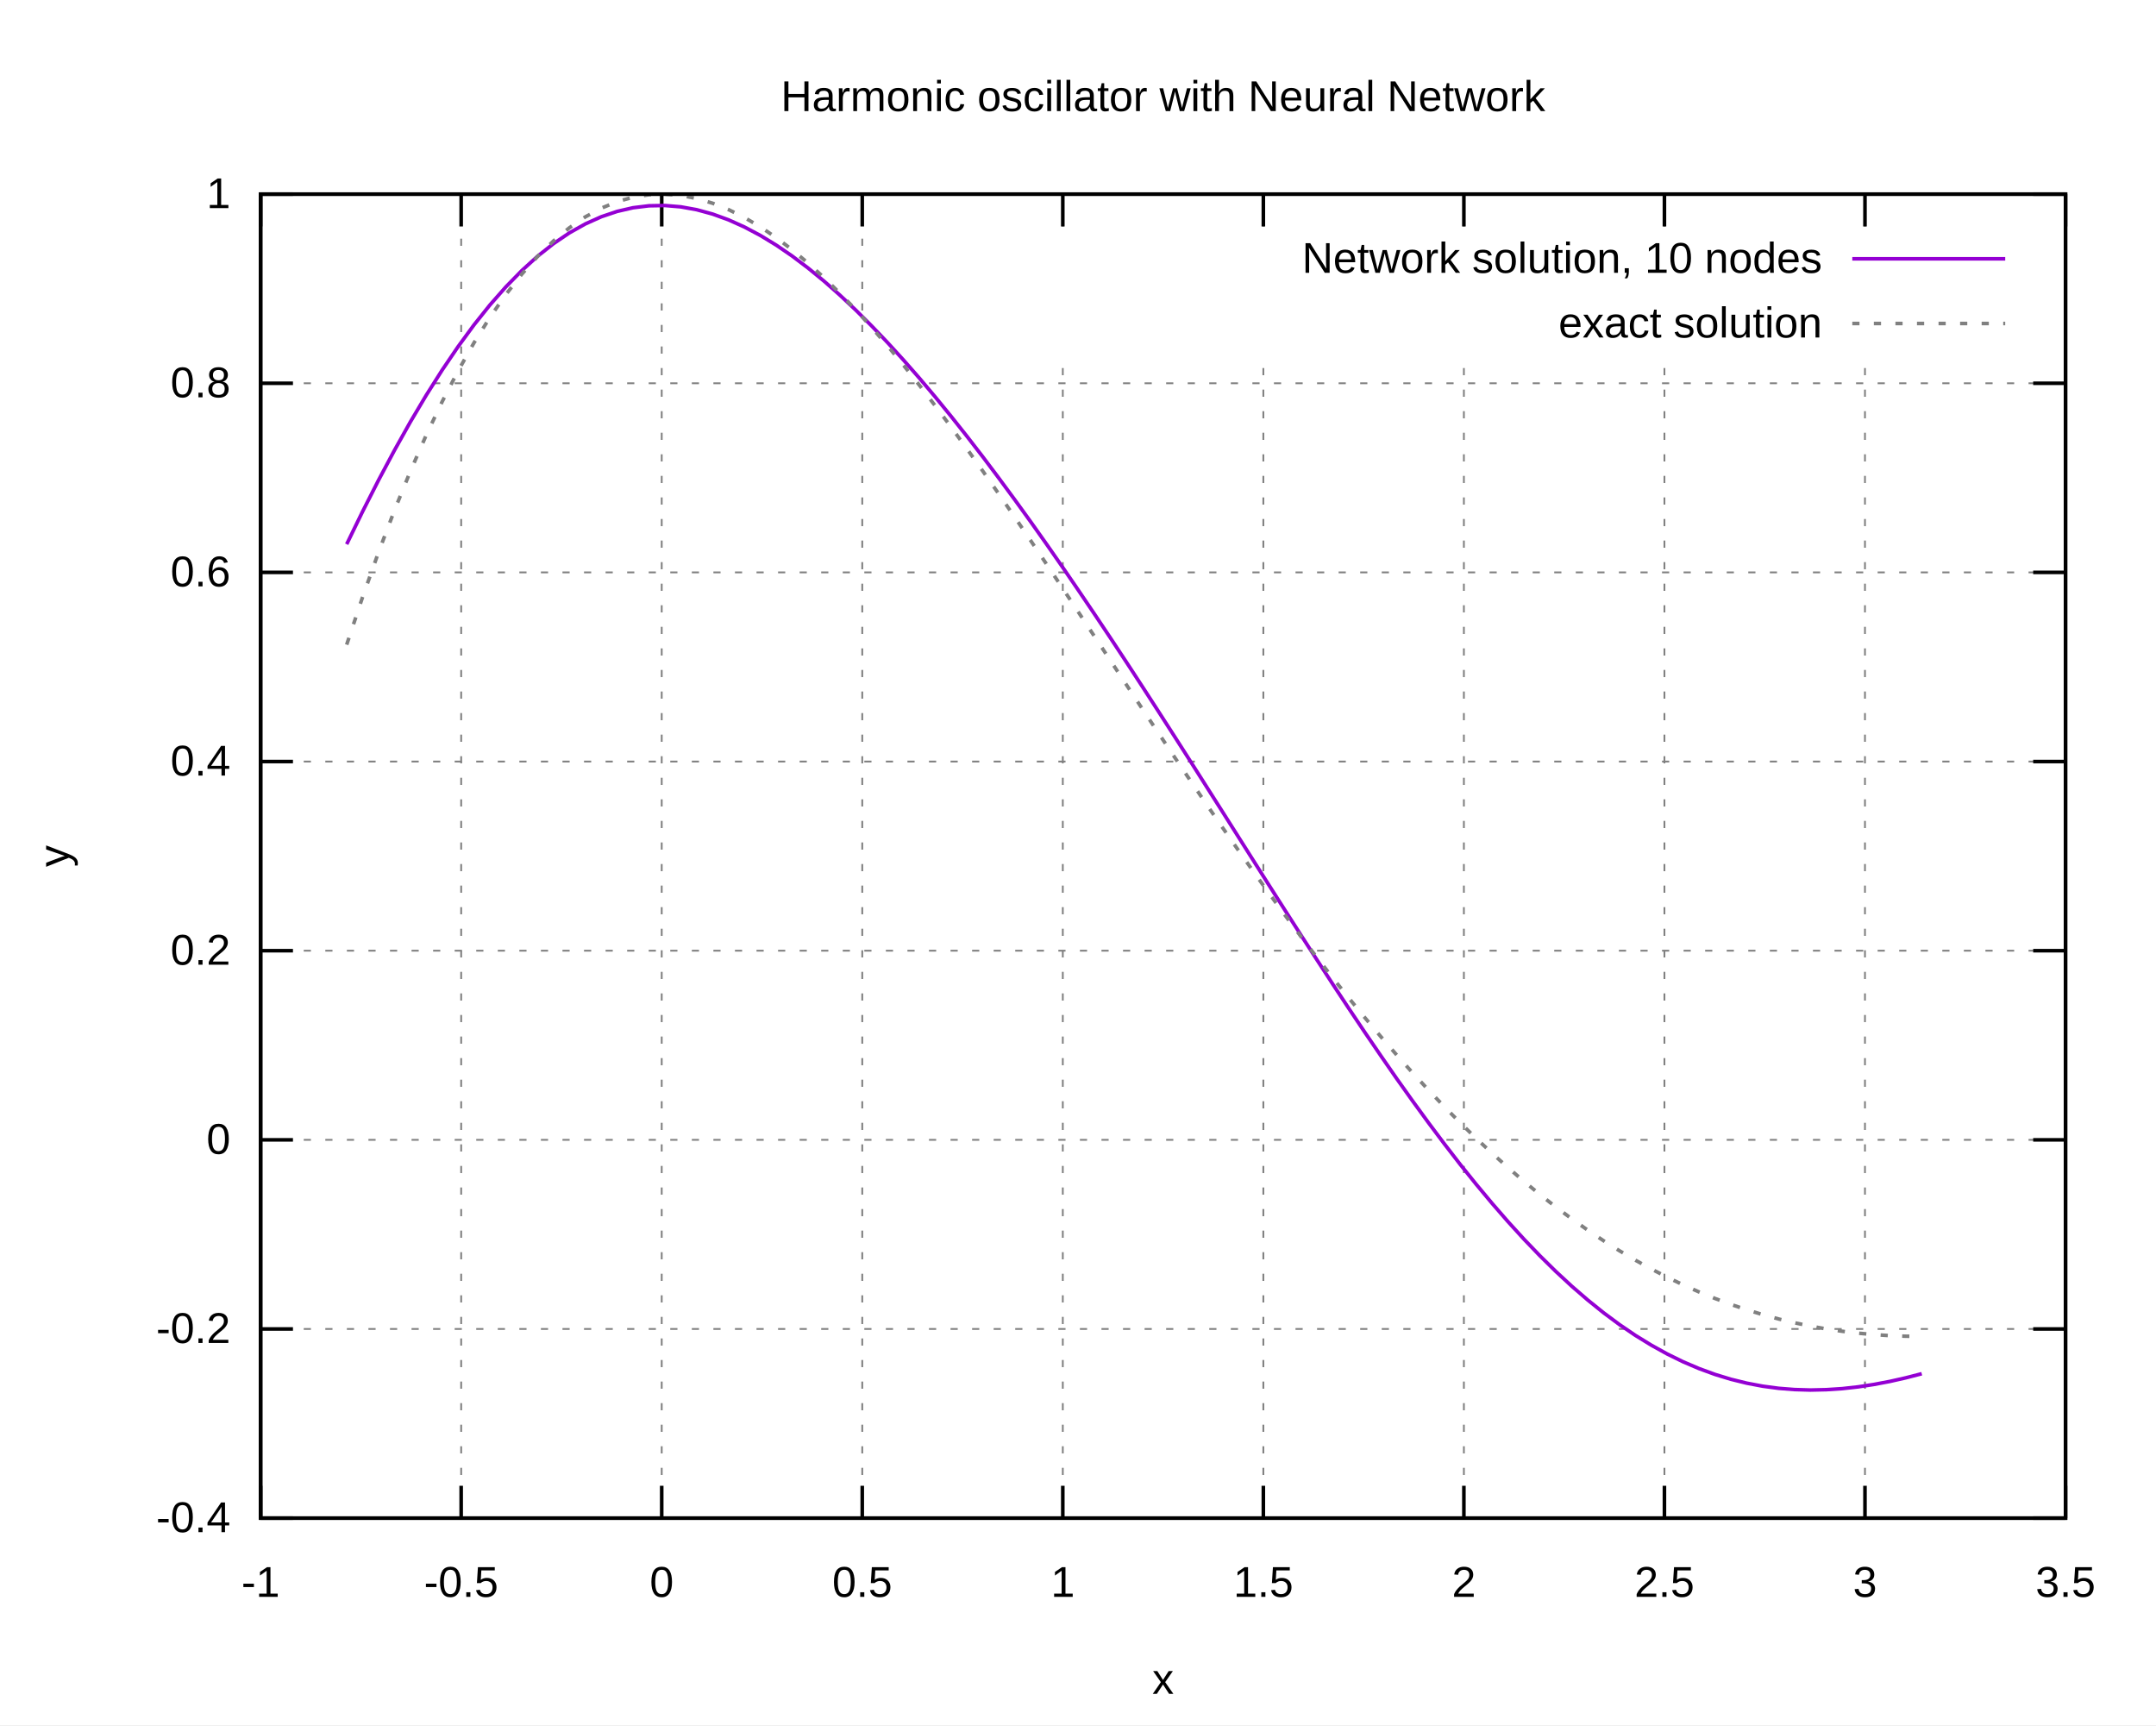
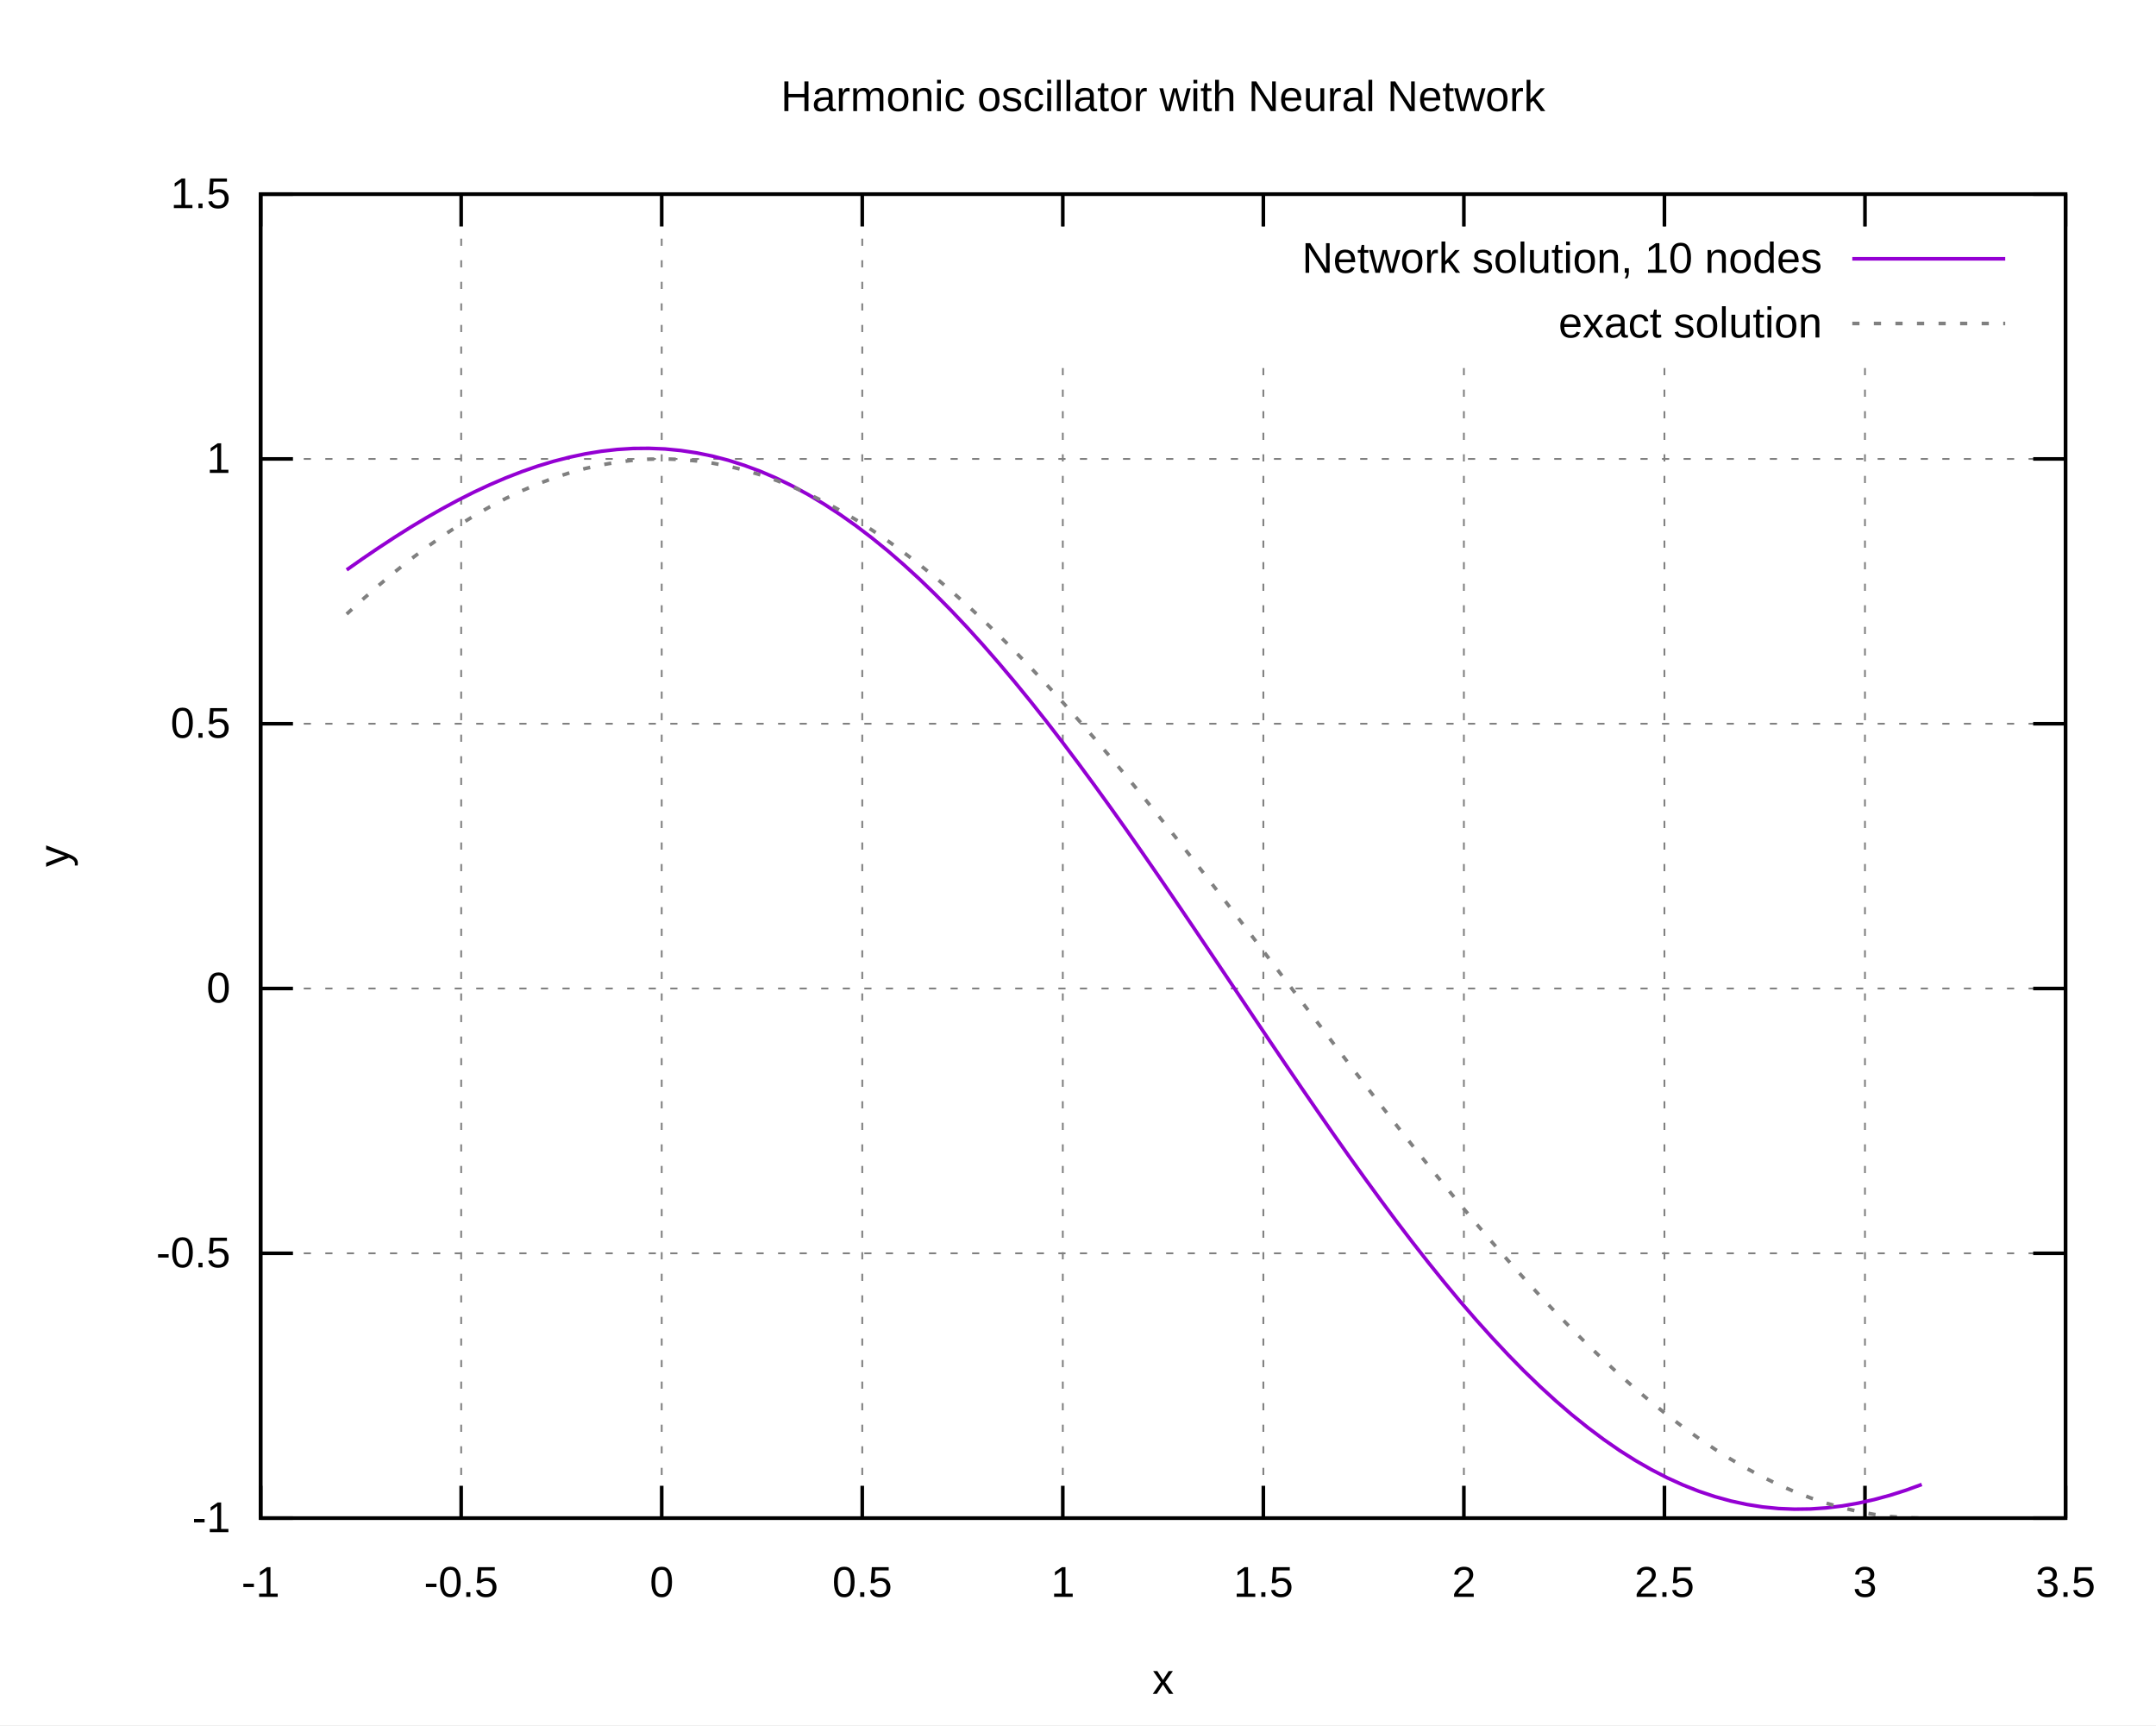
<svg xmlns="http://www.w3.org/2000/svg" xmlns:xlink="http://www.w3.org/1999/xlink" width="600" height="480" viewBox="0 0 600 480">
  <g id="gnuplot_canvas">
    <rect x="0" y="0" width="600" height="480" fill="#ffffff" />
    <defs>
      <circle id="gpDot" r="0.5" stroke-width="0.5" stroke="currentColor" />
      <path id="gpPt0" stroke-width="0.222" stroke="currentColor" d="M-1,0 h2 M0,-1 v2" />
      <path id="gpPt1" stroke-width="0.222" stroke="currentColor" d="M-1,-1 L1,1 M1,-1 L-1,1" />
      <path id="gpPt2" stroke-width="0.222" stroke="currentColor" d="M-1,0 L1,0 M0,-1 L0,1 M-1,-1 L1,1 M-1,1 L1,-1" />
      <rect id="gpPt3" stroke-width="0.222" stroke="currentColor" x="-1" y="-1" width="2" height="2" />
      <rect id="gpPt4" stroke-width="0.222" stroke="currentColor" fill="currentColor" x="-1" y="-1" width="2" height="2" />
      <circle id="gpPt5" stroke-width="0.222" stroke="currentColor" cx="0" cy="0" r="1" />
      <use xlink:href="#gpPt5" id="gpPt6" fill="currentColor" stroke="none" />
      <path id="gpPt7" stroke-width="0.222" stroke="currentColor" d="M0,-1.33 L-1.33,0.67 L1.33,0.67 z" />
      <use xlink:href="#gpPt7" id="gpPt8" fill="currentColor" stroke="none" />
      <use xlink:href="#gpPt7" id="gpPt9" stroke="currentColor" transform="rotate(180)" />
      <use xlink:href="#gpPt9" id="gpPt10" fill="currentColor" stroke="none" />
      <use xlink:href="#gpPt3" id="gpPt11" stroke="currentColor" transform="rotate(45)" />
      <use xlink:href="#gpPt11" id="gpPt12" fill="currentColor" stroke="none" />
      <path id="gpPt13" stroke-width="0.222" stroke="currentColor" d="M0,1.330 L1.265,0.411 L0.782,-1.067 L-0.782,-1.076 L-1.265,0.411 z" />
      <use xlink:href="#gpPt13" id="gpPt14" fill="currentColor" stroke="none" />
      <filter id="textbox" filterUnits="objectBoundingBox" x="0" y="0" height="1" width="1">
        <feFlood flood-color="#FFFFFF" flood-opacity="1" result="bgnd" />
        <feComposite in="SourceGraphic" in2="bgnd" operator="atop" />
      </filter>
      <filter id="greybox" filterUnits="objectBoundingBox" x="0" y="0" height="1" width="1">
        <feFlood flood-color="lightgrey" flood-opacity="1" result="grey" />
        <feComposite in="SourceGraphic" in2="grey" operator="atop" />
      </filter>
    </defs>
    <g fill="none" color="#FFFFFF" stroke="currentColor" stroke-width="1.00" stroke-linecap="butt" stroke-linejoin="miter">
</g>
    <g fill="none" color="black" stroke="currentColor" stroke-width="1.00" stroke-linecap="butt" stroke-linejoin="miter">
</g>
    <g fill="none" color="black" stroke="black" stroke-width="0.50" stroke-linecap="butt" stroke-linejoin="miter">
</g>
    <g fill="none" color="gray" stroke="currentColor" stroke-width="0.50" stroke-linecap="butt" stroke-linejoin="miter">
      <path stroke="gray" stroke-dasharray="2,4" class="gridline" d="M72.53,422.40 L574.82,422.40  " />
    </g>
    <g fill="none" color="gray" stroke="gray" stroke-width="1.00" stroke-linecap="butt" stroke-linejoin="miter">
</g>
    <g fill="none" color="black" stroke="currentColor" stroke-width="1.00" stroke-linecap="butt" stroke-linejoin="miter">
      <path stroke="black" d="M72.53,422.40 L81.53,422.40 M574.82,422.40 L565.82,422.40  " />
      <g transform="translate(64.14,426.30)" stroke="none" fill="black" font-family="Arial" font-size="12.00" text-anchor="end">
        <text>
-           <tspan font-family="Arial">-0.4</tspan>
-         </text>
-       </g>
-     </g>
-     <g fill="none" color="black" stroke="currentColor" stroke-width="1.00" stroke-linecap="butt" stroke-linejoin="miter">
- </g>
-     <g fill="none" color="black" stroke="black" stroke-width="0.50" stroke-linecap="butt" stroke-linejoin="miter">
- </g>
-     <g fill="none" color="gray" stroke="currentColor" stroke-width="0.50" stroke-linecap="butt" stroke-linejoin="miter">
-       <path stroke="gray" stroke-dasharray="2,4" class="gridline" d="M72.53,369.77 L574.82,369.77  " />
-     </g>
-     <g fill="none" color="gray" stroke="gray" stroke-width="1.00" stroke-linecap="butt" stroke-linejoin="miter">
- </g>
-     <g fill="none" color="black" stroke="currentColor" stroke-width="1.00" stroke-linecap="butt" stroke-linejoin="miter">
-       <path stroke="black" d="M72.53,369.77 L81.53,369.77 M574.82,369.77 L565.82,369.77  " />
-       <g transform="translate(64.14,373.67)" stroke="none" fill="black" font-family="Arial" font-size="12.00" text-anchor="end">
-         <text>
-           <tspan font-family="Arial">-0.2</tspan>
-         </text>
-       </g>
-     </g>
-     <g fill="none" color="black" stroke="currentColor" stroke-width="1.00" stroke-linecap="butt" stroke-linejoin="miter">
- </g>
-     <g fill="none" color="black" stroke="black" stroke-width="0.50" stroke-linecap="butt" stroke-linejoin="miter">
- </g>
-     <g fill="none" color="gray" stroke="currentColor" stroke-width="0.50" stroke-linecap="butt" stroke-linejoin="miter">
-       <path stroke="gray" stroke-dasharray="2,4" class="gridline" d="M72.53,317.15 L574.82,317.15  " />
-     </g>
-     <g fill="none" color="gray" stroke="gray" stroke-width="1.00" stroke-linecap="butt" stroke-linejoin="miter">
- </g>
-     <g fill="none" color="black" stroke="currentColor" stroke-width="1.00" stroke-linecap="butt" stroke-linejoin="miter">
-       <path stroke="black" d="M72.53,317.15 L81.53,317.15 M574.82,317.15 L565.82,317.15  " />
-       <g transform="translate(64.14,321.05)" stroke="none" fill="black" font-family="Arial" font-size="12.00" text-anchor="end">
+           <tspan font-family="Arial">-1</tspan>
+         </text>
+       </g>
+     </g>
+     <g fill="none" color="black" stroke="currentColor" stroke-width="1.00" stroke-linecap="butt" stroke-linejoin="miter">
+ </g>
+     <g fill="none" color="black" stroke="black" stroke-width="0.50" stroke-linecap="butt" stroke-linejoin="miter">
+ </g>
+     <g fill="none" color="gray" stroke="currentColor" stroke-width="0.50" stroke-linecap="butt" stroke-linejoin="miter">
+       <path stroke="gray" stroke-dasharray="2,4" class="gridline" d="M72.53,348.72 L574.82,348.72  " />
+     </g>
+     <g fill="none" color="gray" stroke="gray" stroke-width="1.00" stroke-linecap="butt" stroke-linejoin="miter">
+ </g>
+     <g fill="none" color="black" stroke="currentColor" stroke-width="1.00" stroke-linecap="butt" stroke-linejoin="miter">
+       <path stroke="black" d="M72.53,348.72 L81.53,348.72 M574.82,348.72 L565.82,348.72  " />
+       <g transform="translate(64.14,352.62)" stroke="none" fill="black" font-family="Arial" font-size="12.00" text-anchor="end">
+         <text>
+           <tspan font-family="Arial">-0.5</tspan>
+         </text>
+       </g>
+     </g>
+     <g fill="none" color="black" stroke="currentColor" stroke-width="1.00" stroke-linecap="butt" stroke-linejoin="miter">
+ </g>
+     <g fill="none" color="black" stroke="black" stroke-width="0.50" stroke-linecap="butt" stroke-linejoin="miter">
+ </g>
+     <g fill="none" color="gray" stroke="currentColor" stroke-width="0.50" stroke-linecap="butt" stroke-linejoin="miter">
+       <path stroke="gray" stroke-dasharray="2,4" class="gridline" d="M72.53,275.04 L574.82,275.04  " />
+     </g>
+     <g fill="none" color="gray" stroke="gray" stroke-width="1.00" stroke-linecap="butt" stroke-linejoin="miter">
+ </g>
+     <g fill="none" color="black" stroke="currentColor" stroke-width="1.00" stroke-linecap="butt" stroke-linejoin="miter">
+       <path stroke="black" d="M72.53,275.04 L81.53,275.04 M574.82,275.04 L565.82,275.04  " />
+       <g transform="translate(64.14,278.94)" stroke="none" fill="black" font-family="Arial" font-size="12.00" text-anchor="end">
        <text>
          <tspan font-family="Arial"> 0</tspan>
        </text>
      </g>
    </g>
    <g fill="none" color="black" stroke="currentColor" stroke-width="1.00" stroke-linecap="butt" stroke-linejoin="miter">
</g>
    <g fill="none" color="black" stroke="black" stroke-width="0.50" stroke-linecap="butt" stroke-linejoin="miter">
</g>
    <g fill="none" color="gray" stroke="currentColor" stroke-width="0.50" stroke-linecap="butt" stroke-linejoin="miter">
-       <path stroke="gray" stroke-dasharray="2,4" class="gridline" d="M72.53,264.52 L574.82,264.52  " />
-     </g>
-     <g fill="none" color="gray" stroke="gray" stroke-width="1.00" stroke-linecap="butt" stroke-linejoin="miter">
- </g>
-     <g fill="none" color="black" stroke="currentColor" stroke-width="1.00" stroke-linecap="butt" stroke-linejoin="miter">
-       <path stroke="black" d="M72.53,264.52 L81.53,264.52 M574.82,264.52 L565.82,264.52  " />
-       <g transform="translate(64.14,268.42)" stroke="none" fill="black" font-family="Arial" font-size="12.00" text-anchor="end">
-         <text>
-           <tspan font-family="Arial"> 0.2</tspan>
-         </text>
-       </g>
-     </g>
-     <g fill="none" color="black" stroke="currentColor" stroke-width="1.00" stroke-linecap="butt" stroke-linejoin="miter">
- </g>
-     <g fill="none" color="black" stroke="black" stroke-width="0.50" stroke-linecap="butt" stroke-linejoin="miter">
- </g>
-     <g fill="none" color="gray" stroke="currentColor" stroke-width="0.50" stroke-linecap="butt" stroke-linejoin="miter">
-       <path stroke="gray" stroke-dasharray="2,4" class="gridline" d="M72.53,211.89 L574.82,211.89  " />
-     </g>
-     <g fill="none" color="gray" stroke="gray" stroke-width="1.00" stroke-linecap="butt" stroke-linejoin="miter">
- </g>
-     <g fill="none" color="black" stroke="currentColor" stroke-width="1.00" stroke-linecap="butt" stroke-linejoin="miter">
-       <path stroke="black" d="M72.53,211.89 L81.53,211.89 M574.82,211.89 L565.82,211.89  " />
-       <g transform="translate(64.14,215.79)" stroke="none" fill="black" font-family="Arial" font-size="12.00" text-anchor="end">
-         <text>
-           <tspan font-family="Arial"> 0.4</tspan>
-         </text>
-       </g>
-     </g>
-     <g fill="none" color="black" stroke="currentColor" stroke-width="1.00" stroke-linecap="butt" stroke-linejoin="miter">
- </g>
-     <g fill="none" color="black" stroke="black" stroke-width="0.50" stroke-linecap="butt" stroke-linejoin="miter">
- </g>
-     <g fill="none" color="gray" stroke="currentColor" stroke-width="0.50" stroke-linecap="butt" stroke-linejoin="miter">
-       <path stroke="gray" stroke-dasharray="2,4" class="gridline" d="M72.53,159.26 L574.82,159.26  " />
-     </g>
-     <g fill="none" color="gray" stroke="gray" stroke-width="1.00" stroke-linecap="butt" stroke-linejoin="miter">
- </g>
-     <g fill="none" color="black" stroke="currentColor" stroke-width="1.00" stroke-linecap="butt" stroke-linejoin="miter">
-       <path stroke="black" d="M72.53,159.26 L81.53,159.26 M574.82,159.26 L565.82,159.26  " />
-       <g transform="translate(64.14,163.16)" stroke="none" fill="black" font-family="Arial" font-size="12.00" text-anchor="end">
-         <text>
-           <tspan font-family="Arial"> 0.6</tspan>
-         </text>
-       </g>
-     </g>
-     <g fill="none" color="black" stroke="currentColor" stroke-width="1.00" stroke-linecap="butt" stroke-linejoin="miter">
- </g>
-     <g fill="none" color="black" stroke="black" stroke-width="0.50" stroke-linecap="butt" stroke-linejoin="miter">
- </g>
-     <g fill="none" color="gray" stroke="currentColor" stroke-width="0.50" stroke-linecap="butt" stroke-linejoin="miter">
-       <path stroke="gray" stroke-dasharray="2,4" class="gridline" d="M72.53,106.64 L574.82,106.64  " />
-     </g>
-     <g fill="none" color="gray" stroke="gray" stroke-width="1.00" stroke-linecap="butt" stroke-linejoin="miter">
- </g>
-     <g fill="none" color="black" stroke="currentColor" stroke-width="1.00" stroke-linecap="butt" stroke-linejoin="miter">
-       <path stroke="black" d="M72.53,106.64 L81.53,106.64 M574.82,106.64 L565.82,106.64  " />
-       <g transform="translate(64.14,110.54)" stroke="none" fill="black" font-family="Arial" font-size="12.00" text-anchor="end">
-         <text>
-           <tspan font-family="Arial"> 0.8</tspan>
+       <path stroke="gray" stroke-dasharray="2,4" class="gridline" d="M72.53,201.37 L574.82,201.37  " />
+     </g>
+     <g fill="none" color="gray" stroke="gray" stroke-width="1.00" stroke-linecap="butt" stroke-linejoin="miter">
+ </g>
+     <g fill="none" color="black" stroke="currentColor" stroke-width="1.00" stroke-linecap="butt" stroke-linejoin="miter">
+       <path stroke="black" d="M72.53,201.37 L81.53,201.37 M574.82,201.37 L565.82,201.37  " />
+       <g transform="translate(64.14,205.27)" stroke="none" fill="black" font-family="Arial" font-size="12.00" text-anchor="end">
+         <text>
+           <tspan font-family="Arial"> 0.5</tspan>
+         </text>
+       </g>
+     </g>
+     <g fill="none" color="black" stroke="currentColor" stroke-width="1.00" stroke-linecap="butt" stroke-linejoin="miter">
+ </g>
+     <g fill="none" color="black" stroke="black" stroke-width="0.50" stroke-linecap="butt" stroke-linejoin="miter">
+ </g>
+     <g fill="none" color="gray" stroke="currentColor" stroke-width="0.50" stroke-linecap="butt" stroke-linejoin="miter">
+       <path stroke="gray" stroke-dasharray="2,4" class="gridline" d="M72.53,127.69 L574.82,127.69  " />
+     </g>
+     <g fill="none" color="gray" stroke="gray" stroke-width="1.00" stroke-linecap="butt" stroke-linejoin="miter">
+ </g>
+     <g fill="none" color="black" stroke="currentColor" stroke-width="1.00" stroke-linecap="butt" stroke-linejoin="miter">
+       <path stroke="black" d="M72.53,127.69 L81.53,127.69 M574.82,127.69 L565.82,127.69  " />
+       <g transform="translate(64.14,131.59)" stroke="none" fill="black" font-family="Arial" font-size="12.00" text-anchor="end">
+         <text>
+           <tspan font-family="Arial"> 1</tspan>
        </text>
      </g>
    </g>
    <g fill="none" color="black" stroke="currentColor" stroke-width="1.00" stroke-linecap="butt" stroke-linejoin="miter">
</g>
    <g fill="none" color="black" stroke="black" stroke-width="0.50" stroke-linecap="butt" stroke-linejoin="miter">
</g>
    <g fill="none" color="gray" stroke="currentColor" stroke-width="0.50" stroke-linecap="butt" stroke-linejoin="miter">
      <path stroke="gray" stroke-dasharray="2,4" class="gridline" d="M72.53,54.01 L574.82,54.01  " />
    </g>
    <g fill="none" color="gray" stroke="gray" stroke-width="1.00" stroke-linecap="butt" stroke-linejoin="miter">
</g>
    <g fill="none" color="black" stroke="currentColor" stroke-width="1.00" stroke-linecap="butt" stroke-linejoin="miter">
      <path stroke="black" d="M72.53,54.01 L81.53,54.01 M574.82,54.01 L565.82,54.01  " />
      <g transform="translate(64.14,57.91)" stroke="none" fill="black" font-family="Arial" font-size="12.00" text-anchor="end">
        <text>
-           <tspan font-family="Arial"> 1</tspan>
+           <tspan font-family="Arial"> 1.5</tspan>
        </text>
      </g>
    </g>
    <g fill="none" color="black" stroke="currentColor" stroke-width="1.00" stroke-linecap="butt" stroke-linejoin="miter">
</g>
    <g fill="none" color="black" stroke="black" stroke-width="0.50" stroke-linecap="butt" stroke-linejoin="miter">
</g>
    <g fill="none" color="gray" stroke="currentColor" stroke-width="0.50" stroke-linecap="butt" stroke-linejoin="miter">
      <path stroke="gray" stroke-dasharray="2,4" class="gridline" d="M72.53,422.40 L72.53,54.01  " />
    </g>
    <g fill="none" color="gray" stroke="gray" stroke-width="1.00" stroke-linecap="butt" stroke-linejoin="miter">
</g>
    <g fill="none" color="black" stroke="currentColor" stroke-width="1.00" stroke-linecap="butt" stroke-linejoin="miter">
      <path stroke="black" d="M72.53,422.40 L72.53,413.40 M72.53,54.01 L72.53,63.01  " />
      <g transform="translate(72.53,444.30)" stroke="none" fill="black" font-family="Arial" font-size="12.00" text-anchor="middle">
        <text>
          <tspan font-family="Arial">-1</tspan>
        </text>
      </g>
    </g>
    <g fill="none" color="black" stroke="currentColor" stroke-width="1.00" stroke-linecap="butt" stroke-linejoin="miter">
</g>
    <g fill="none" color="black" stroke="black" stroke-width="0.50" stroke-linecap="butt" stroke-linejoin="miter">
</g>
    <g fill="none" color="gray" stroke="currentColor" stroke-width="0.50" stroke-linecap="butt" stroke-linejoin="miter">
      <path stroke="gray" stroke-dasharray="2,4" class="gridline" d="M128.34,422.40 L128.34,54.01  " />
    </g>
    <g fill="none" color="gray" stroke="gray" stroke-width="1.00" stroke-linecap="butt" stroke-linejoin="miter">
</g>
    <g fill="none" color="black" stroke="currentColor" stroke-width="1.00" stroke-linecap="butt" stroke-linejoin="miter">
      <path stroke="black" d="M128.34,422.40 L128.34,413.40 M128.34,54.01 L128.34,63.01  " />
      <g transform="translate(128.34,444.30)" stroke="none" fill="black" font-family="Arial" font-size="12.00" text-anchor="middle">
        <text>
          <tspan font-family="Arial">-0.5</tspan>
        </text>
      </g>
    </g>
    <g fill="none" color="black" stroke="currentColor" stroke-width="1.00" stroke-linecap="butt" stroke-linejoin="miter">
</g>
    <g fill="none" color="black" stroke="black" stroke-width="0.50" stroke-linecap="butt" stroke-linejoin="miter">
</g>
    <g fill="none" color="gray" stroke="currentColor" stroke-width="0.50" stroke-linecap="butt" stroke-linejoin="miter">
      <path stroke="gray" stroke-dasharray="2,4" class="gridline" d="M184.15,422.40 L184.15,54.01  " />
    </g>
    <g fill="none" color="gray" stroke="gray" stroke-width="1.00" stroke-linecap="butt" stroke-linejoin="miter">
</g>
    <g fill="none" color="black" stroke="currentColor" stroke-width="1.00" stroke-linecap="butt" stroke-linejoin="miter">
      <path stroke="black" d="M184.15,422.40 L184.15,413.40 M184.15,54.01 L184.15,63.01  " />
      <g transform="translate(184.15,444.30)" stroke="none" fill="black" font-family="Arial" font-size="12.00" text-anchor="middle">
        <text>
          <tspan font-family="Arial"> 0</tspan>
        </text>
      </g>
    </g>
    <g fill="none" color="black" stroke="currentColor" stroke-width="1.00" stroke-linecap="butt" stroke-linejoin="miter">
</g>
    <g fill="none" color="black" stroke="black" stroke-width="0.50" stroke-linecap="butt" stroke-linejoin="miter">
</g>
    <g fill="none" color="gray" stroke="currentColor" stroke-width="0.50" stroke-linecap="butt" stroke-linejoin="miter">
      <path stroke="gray" stroke-dasharray="2,4" class="gridline" d="M239.96,422.40 L239.96,54.01  " />
    </g>
    <g fill="none" color="gray" stroke="gray" stroke-width="1.00" stroke-linecap="butt" stroke-linejoin="miter">
</g>
    <g fill="none" color="black" stroke="currentColor" stroke-width="1.00" stroke-linecap="butt" stroke-linejoin="miter">
      <path stroke="black" d="M239.96,422.40 L239.96,413.40 M239.96,54.01 L239.96,63.01  " />
      <g transform="translate(239.96,444.30)" stroke="none" fill="black" font-family="Arial" font-size="12.00" text-anchor="middle">
        <text>
          <tspan font-family="Arial"> 0.5</tspan>
        </text>
      </g>
    </g>
    <g fill="none" color="black" stroke="currentColor" stroke-width="1.00" stroke-linecap="butt" stroke-linejoin="miter">
</g>
    <g fill="none" color="black" stroke="black" stroke-width="0.50" stroke-linecap="butt" stroke-linejoin="miter">
</g>
    <g fill="none" color="gray" stroke="currentColor" stroke-width="0.50" stroke-linecap="butt" stroke-linejoin="miter">
      <path stroke="gray" stroke-dasharray="2,4" class="gridline" d="M295.77,422.40 L295.77,99.01 M295.77,63.01 L295.77,54.01  " />
    </g>
    <g fill="none" color="gray" stroke="gray" stroke-width="1.00" stroke-linecap="butt" stroke-linejoin="miter">
</g>
    <g fill="none" color="black" stroke="currentColor" stroke-width="1.00" stroke-linecap="butt" stroke-linejoin="miter">
      <path stroke="black" d="M295.77,422.40 L295.77,413.40 M295.77,54.01 L295.77,63.01  " />
      <g transform="translate(295.77,444.30)" stroke="none" fill="black" font-family="Arial" font-size="12.00" text-anchor="middle">
        <text>
          <tspan font-family="Arial"> 1</tspan>
        </text>
      </g>
    </g>
    <g fill="none" color="black" stroke="currentColor" stroke-width="1.00" stroke-linecap="butt" stroke-linejoin="miter">
</g>
    <g fill="none" color="black" stroke="black" stroke-width="0.50" stroke-linecap="butt" stroke-linejoin="miter">
</g>
    <g fill="none" color="gray" stroke="currentColor" stroke-width="0.50" stroke-linecap="butt" stroke-linejoin="miter">
      <path stroke="gray" stroke-dasharray="2,4" class="gridline" d="M351.58,422.40 L351.58,99.01 M351.58,63.01 L351.58,54.01  " />
    </g>
    <g fill="none" color="gray" stroke="gray" stroke-width="1.00" stroke-linecap="butt" stroke-linejoin="miter">
</g>
    <g fill="none" color="black" stroke="currentColor" stroke-width="1.00" stroke-linecap="butt" stroke-linejoin="miter">
      <path stroke="black" d="M351.58,422.40 L351.58,413.40 M351.58,54.01 L351.58,63.01  " />
      <g transform="translate(351.58,444.30)" stroke="none" fill="black" font-family="Arial" font-size="12.00" text-anchor="middle">
        <text>
          <tspan font-family="Arial"> 1.5</tspan>
        </text>
      </g>
    </g>
    <g fill="none" color="black" stroke="currentColor" stroke-width="1.00" stroke-linecap="butt" stroke-linejoin="miter">
</g>
    <g fill="none" color="black" stroke="black" stroke-width="0.50" stroke-linecap="butt" stroke-linejoin="miter">
</g>
    <g fill="none" color="gray" stroke="currentColor" stroke-width="0.50" stroke-linecap="butt" stroke-linejoin="miter">
      <path stroke="gray" stroke-dasharray="2,4" class="gridline" d="M407.39,422.40 L407.39,99.01 M407.39,63.01 L407.39,54.01  " />
    </g>
    <g fill="none" color="gray" stroke="gray" stroke-width="1.00" stroke-linecap="butt" stroke-linejoin="miter">
</g>
    <g fill="none" color="black" stroke="currentColor" stroke-width="1.00" stroke-linecap="butt" stroke-linejoin="miter">
      <path stroke="black" d="M407.39,422.40 L407.39,413.40 M407.39,54.01 L407.39,63.01  " />
      <g transform="translate(407.39,444.30)" stroke="none" fill="black" font-family="Arial" font-size="12.00" text-anchor="middle">
        <text>
          <tspan font-family="Arial"> 2</tspan>
        </text>
      </g>
    </g>
    <g fill="none" color="black" stroke="currentColor" stroke-width="1.00" stroke-linecap="butt" stroke-linejoin="miter">
</g>
    <g fill="none" color="black" stroke="black" stroke-width="0.50" stroke-linecap="butt" stroke-linejoin="miter">
</g>
    <g fill="none" color="gray" stroke="currentColor" stroke-width="0.50" stroke-linecap="butt" stroke-linejoin="miter">
      <path stroke="gray" stroke-dasharray="2,4" class="gridline" d="M463.20,422.40 L463.20,99.01 M463.20,63.01 L463.20,54.01  " />
    </g>
    <g fill="none" color="gray" stroke="gray" stroke-width="1.00" stroke-linecap="butt" stroke-linejoin="miter">
</g>
    <g fill="none" color="black" stroke="currentColor" stroke-width="1.00" stroke-linecap="butt" stroke-linejoin="miter">
      <path stroke="black" d="M463.20,422.40 L463.20,413.40 M463.20,54.01 L463.20,63.01  " />
      <g transform="translate(463.20,444.30)" stroke="none" fill="black" font-family="Arial" font-size="12.00" text-anchor="middle">
        <text>
          <tspan font-family="Arial"> 2.5</tspan>
        </text>
      </g>
    </g>
    <g fill="none" color="black" stroke="currentColor" stroke-width="1.00" stroke-linecap="butt" stroke-linejoin="miter">
</g>
    <g fill="none" color="black" stroke="black" stroke-width="0.50" stroke-linecap="butt" stroke-linejoin="miter">
</g>
    <g fill="none" color="gray" stroke="currentColor" stroke-width="0.50" stroke-linecap="butt" stroke-linejoin="miter">
      <path stroke="gray" stroke-dasharray="2,4" class="gridline" d="M519.01,422.40 L519.01,99.01 M519.01,63.01 L519.01,54.01  " />
    </g>
    <g fill="none" color="gray" stroke="gray" stroke-width="1.00" stroke-linecap="butt" stroke-linejoin="miter">
</g>
    <g fill="none" color="black" stroke="currentColor" stroke-width="1.00" stroke-linecap="butt" stroke-linejoin="miter">
      <path stroke="black" d="M519.01,422.40 L519.01,413.40 M519.01,54.01 L519.01,63.01  " />
      <g transform="translate(519.01,444.30)" stroke="none" fill="black" font-family="Arial" font-size="12.00" text-anchor="middle">
        <text>
          <tspan font-family="Arial"> 3</tspan>
        </text>
      </g>
    </g>
    <g fill="none" color="black" stroke="currentColor" stroke-width="1.00" stroke-linecap="butt" stroke-linejoin="miter">
</g>
    <g fill="none" color="black" stroke="black" stroke-width="0.50" stroke-linecap="butt" stroke-linejoin="miter">
</g>
    <g fill="none" color="gray" stroke="currentColor" stroke-width="0.50" stroke-linecap="butt" stroke-linejoin="miter">
      <path stroke="gray" stroke-dasharray="2,4" class="gridline" d="M574.82,422.40 L574.82,54.01  " />
    </g>
    <g fill="none" color="gray" stroke="gray" stroke-width="1.00" stroke-linecap="butt" stroke-linejoin="miter">
</g>
    <g fill="none" color="black" stroke="currentColor" stroke-width="1.00" stroke-linecap="butt" stroke-linejoin="miter">
      <path stroke="black" d="M574.82,422.40 L574.82,413.40 M574.82,54.01 L574.82,63.01  " />
      <g transform="translate(574.82,444.30)" stroke="none" fill="black" font-family="Arial" font-size="12.00" text-anchor="middle">
        <text>
          <tspan font-family="Arial"> 3.5</tspan>
        </text>
      </g>
    </g>
    <g fill="none" color="black" stroke="currentColor" stroke-width="1.00" stroke-linecap="butt" stroke-linejoin="miter">
</g>
    <g fill="none" color="black" stroke="currentColor" stroke-width="1.00" stroke-linecap="butt" stroke-linejoin="miter">
      <path stroke="black" d="M72.53,54.01 L72.53,422.40 L574.82,422.40 L574.82,54.01 L72.53,54.01 Z  " />
    </g>
    <g fill="none" color="black" stroke="currentColor" stroke-width="1.00" stroke-linecap="butt" stroke-linejoin="miter">
      <g transform="translate(19.18,238.21) rotate(270)" stroke="none" fill="black" font-family="Arial" font-size="12.00" text-anchor="middle">
        <text>
          <tspan font-family="Arial">y</tspan>
        </text>
      </g>
    </g>
    <g fill="none" color="black" stroke="currentColor" stroke-width="1.00" stroke-linecap="butt" stroke-linejoin="miter">
      <g transform="translate(323.67,471.30)" stroke="none" fill="black" font-family="Arial" font-size="12.00" text-anchor="middle">
        <text>
          <tspan font-family="Arial">x</tspan>
        </text>
      </g>
    </g>
    <g fill="none" color="black" stroke="currentColor" stroke-width="1.00" stroke-linecap="butt" stroke-linejoin="miter">
</g>
    <g id="gnuplot_plot_1">
      <g fill="none" color="black" stroke="currentColor" stroke-width="1.00" stroke-linecap="butt" stroke-linejoin="miter">
        <g transform="translate(507.09,75.91)" stroke="none" fill="black" font-family="Arial" font-size="12.00" text-anchor="end">
          <text>
            <tspan font-family="Arial">Network solution, 10 nodes</tspan>
          </text>
        </g>
      </g>
      <g fill="none" color="black" stroke="currentColor" stroke-width="1.00" stroke-linecap="butt" stroke-linejoin="miter">
-         <path stroke="rgb(148,   0, 211)" d="M515.48,72.01 L558.04,72.01 M96.48,151.42 L100.91,142.32 L105.34,133.61 L109.77,125.30 L114.19,117.41 L118.62,109.96   L123.05,102.97 L127.48,96.45 L131.90,90.41 L136.33,84.87 L140.76,79.84 L145.19,75.31 L149.61,71.29 L154.04,67.79   L158.47,64.79 L162.90,62.30 L167.33,60.31 L171.75,58.82 L176.18,57.80 L180.61,57.26 L185.04,57.18 L189.46,57.55   L193.89,58.35 L198.32,59.56 L202.75,61.17 L207.17,63.16 L211.60,65.51 L216.03,68.21 L220.46,71.24 L224.88,74.58   L229.31,78.21 L233.74,82.12 L238.17,86.29 L242.59,90.70 L247.02,95.34 L251.45,100.19 L255.88,105.24 L260.30,110.48   L264.73,115.90 L269.16,121.48 L273.59,127.21 L278.01,133.09 L282.44,139.10 L286.87,145.23 L291.30,151.48 L295.73,157.84   L300.15,164.30 L304.58,170.85 L309.01,177.48 L313.44,184.19 L317.86,190.96 L322.29,197.80 L326.72,204.68 L331.15,211.61   L335.57,218.57 L340.00,225.54 L344.43,232.53 L348.86,239.52 L353.28,246.49 L357.71,253.43 L362.14,260.33 L366.57,267.18   L370.99,273.97 L375.42,280.67 L379.85,287.27 L384.28,293.76 L388.70,300.13 L393.13,306.35 L397.56,312.42 L401.99,318.32   L406.41,324.04 L410.84,329.55 L415.27,334.86 L419.70,339.95 L424.12,344.80 L428.55,349.41 L432.98,353.77 L437.41,357.87   L441.84,361.70 L446.26,365.26 L450.69,368.55 L455.12,371.56 L459.55,374.28 L463.97,376.73 L468.40,378.90 L472.83,380.79   L477.26,382.41 L481.68,383.76 L486.11,384.85 L490.54,385.69 L494.97,386.28 L499.39,386.63 L503.82,386.76 L508.25,386.66   L512.68,386.37 L517.10,385.88 L521.53,385.20 L525.96,384.36 L530.39,383.36 L534.81,382.22  " />
+         <path stroke="rgb(148,   0, 211)" d="M515.48,72.01 L558.04,72.01 M96.48,158.56 L100.91,155.45 L105.34,152.44 L109.77,149.53 L114.19,146.74 L118.62,144.08   L123.05,141.55 L127.48,139.16 L131.90,136.93 L136.33,134.86 L140.76,132.96 L145.19,131.24 L149.61,129.70 L154.04,128.36   L158.47,127.22 L162.90,126.28 L167.33,125.56 L171.75,125.06 L176.18,124.78 L180.61,124.74 L185.04,124.92 L189.46,125.35   L193.89,126.01 L198.32,126.92 L202.75,128.08 L207.17,129.49 L211.60,131.14 L216.03,133.04 L220.46,135.19 L224.88,137.59   L229.31,140.24 L233.74,143.13 L238.17,146.26 L242.59,149.63 L247.02,153.23 L251.45,157.07 L255.88,161.12 L260.30,165.40   L264.73,169.89 L269.16,174.58 L273.59,179.48 L278.01,184.56 L282.44,189.82 L286.87,195.25 L291.30,200.84 L295.73,206.59   L300.15,212.47 L304.58,218.49 L309.01,224.62 L313.44,230.85 L317.86,237.18 L322.29,243.59 L326.72,250.06 L331.15,256.59   L335.57,263.15 L340.00,269.74 L344.43,276.34 L348.86,282.95 L353.28,289.53 L357.71,296.08 L362.14,302.59 L366.57,309.04   L370.99,315.41 L375.42,321.70 L379.85,327.89 L384.28,333.96 L388.70,339.90 L393.13,345.71 L397.56,351.36 L401.99,356.85   L406.41,362.17 L410.84,367.29 L415.27,372.22 L419.70,376.95 L424.12,381.46 L428.55,385.74 L432.98,389.79 L437.41,393.61   L441.84,397.17 L446.26,400.49 L450.69,403.56 L455.12,406.36 L459.55,408.90 L463.97,411.18 L468.40,413.19 L472.83,414.94   L477.26,416.42 L481.68,417.64 L486.11,418.59 L490.54,419.29 L494.97,419.73 L499.39,419.91 L503.82,419.85 L508.25,419.55   L512.68,419.01 L517.10,418.24 L521.53,417.25 L525.96,416.05 L530.39,414.65 L534.81,413.04  " />
      </g>
    </g>
    <g id="gnuplot_plot_2">
      <g fill="none" color="gray" stroke="currentColor" stroke-width="1.00" stroke-linecap="butt" stroke-linejoin="miter">
        <g transform="translate(507.09,93.91)" stroke="none" fill="black" font-family="Arial" font-size="12.00" text-anchor="end">
          <text>
            <tspan font-family="Arial">exact solution</tspan>
          </text>
        </g>
      </g>
      <g fill="none" color="gray" stroke="currentColor" stroke-width="1.00" stroke-linecap="butt" stroke-linejoin="miter">
-         <path stroke="gray" stroke-dasharray="2,4" d="M515.48,90.01 L558.04,90.01 M96.48,179.37 L100.91,166.11 L105.34,153.66 L109.77,142.01 L114.19,131.15 L118.62,121.07   L123.05,111.76 L127.48,103.21 L131.90,95.40 L136.33,88.32 L140.76,81.97 L145.19,76.31 L149.61,71.33 L154.04,67.03   L158.47,63.37 L162.90,60.34 L167.33,57.93 L171.75,56.11 L176.18,54.87 L180.61,54.18 L185.04,54.02 L189.46,54.38   L193.89,55.23 L198.32,56.55 L202.75,58.32 L207.17,60.52 L211.60,63.13 L216.03,66.13 L220.46,69.50 L224.88,73.21   L229.31,77.25 L233.74,81.60 L238.17,86.23 L242.59,91.12 L247.02,96.26 L251.45,101.63 L255.88,107.20 L260.30,112.96   L264.73,118.89 L269.16,124.98 L273.59,131.19 L278.01,137.52 L282.44,143.96 L286.87,150.47 L291.30,157.06 L295.73,163.70   L300.15,170.37 L304.58,177.07 L309.01,183.78 L313.44,190.48 L317.86,197.17 L322.29,203.83 L326.72,210.45 L331.15,217.01   L335.57,223.52 L340.00,229.95 L344.43,236.30 L348.86,242.56 L353.28,248.72 L357.71,254.77 L362.14,260.71 L366.57,266.52   L370.99,272.21 L375.42,277.76 L379.85,283.17 L384.28,288.44 L388.70,293.55 L393.13,298.52 L397.56,303.32 L401.99,307.97   L406.41,312.45 L410.84,316.77 L415.27,320.92 L419.70,324.90 L424.12,328.72 L428.55,332.36 L432.98,335.83 L437.41,339.13   L441.84,342.26 L446.26,345.22 L450.69,348.01 L455.12,350.63 L459.55,353.08 L463.97,355.37 L468.40,357.50 L472.83,359.47   L477.26,361.28 L481.68,362.93 L486.11,364.43 L490.54,365.78 L494.97,366.99 L499.39,368.05 L503.82,368.97 L508.25,369.76   L512.68,370.41 L517.10,370.94 L521.53,371.34 L525.96,371.63 L530.39,371.79 L534.81,371.85  " />
+         <path stroke="gray" stroke-dasharray="2,4" d="M515.48,90.01 L558.04,90.01 M96.48,170.85 L100.91,166.80 L105.34,162.92 L109.77,159.21 L114.19,155.69 L118.62,152.36   L123.05,149.22 L127.48,146.28 L131.90,143.54 L136.33,141.00 L140.76,138.68 L145.19,136.57 L149.61,134.68 L154.04,133.02   L158.47,131.57 L162.90,130.35 L167.33,129.36 L171.75,128.60 L176.18,128.06 L180.61,127.76 L185.04,127.69 L189.46,127.85   L193.89,128.25 L198.32,128.87 L202.75,129.73 L207.17,130.81 L211.60,132.12 L216.03,133.66 L220.46,135.41 L224.88,137.39   L229.31,139.59 L233.74,141.99 L238.17,144.61 L242.59,147.43 L247.02,150.45 L251.45,153.67 L255.88,157.08 L260.30,160.67   L264.73,164.45 L269.16,168.40 L273.59,172.51 L278.01,176.79 L282.44,181.22 L286.87,185.80 L291.30,190.52 L295.73,195.38   L300.15,200.36 L304.58,205.45 L309.01,210.66 L313.44,215.96 L317.86,221.36 L322.29,226.85 L326.72,232.41 L331.15,238.04   L335.57,243.72 L340.00,249.46 L344.43,255.23 L348.86,261.04 L353.28,266.87 L357.71,272.71 L362.14,278.55 L366.57,284.39   L370.99,290.21 L375.42,296.01 L379.85,301.78 L384.28,307.51 L388.70,313.18 L393.13,318.80 L397.56,324.34 L401.99,329.81   L406.41,335.19 L410.84,340.48 L415.27,345.66 L419.70,350.74 L424.12,355.69 L428.55,360.52 L432.98,365.21 L437.41,369.76   L441.84,374.16 L446.26,378.41 L450.69,382.49 L455.12,386.41 L459.55,390.15 L463.97,393.71 L468.40,397.08 L472.83,400.26   L477.26,403.24 L481.68,406.02 L486.11,408.59 L490.54,410.96 L494.97,413.11 L499.39,415.04 L503.82,416.76 L508.25,418.25   L512.68,419.51 L517.10,420.55 L521.53,421.36 L525.96,421.94 L530.39,422.28 L534.81,422.40  " />
      </g>
    </g>
    <g fill="none" color="#FFFFFF" stroke="gray" stroke-width="2.00" stroke-linecap="butt" stroke-linejoin="miter">
</g>
    <g fill="none" color="black" stroke="currentColor" stroke-width="2.00" stroke-linecap="butt" stroke-linejoin="miter">
</g>
    <g fill="none" color="black" stroke="black" stroke-width="1.00" stroke-linecap="butt" stroke-linejoin="miter">
</g>
    <g fill="none" color="black" stroke="currentColor" stroke-width="1.00" stroke-linecap="butt" stroke-linejoin="miter">
      <path stroke="black" d="M72.53,54.01 L72.53,422.40 L574.82,422.40 L574.82,54.01 L72.53,54.01 Z  " />
    </g>
    <g fill="none" color="black" stroke="currentColor" stroke-width="1.00" stroke-linecap="butt" stroke-linejoin="miter">
      <g transform="translate(323.67,30.91)" stroke="none" fill="black" font-family="Arial" font-size="12.00" text-anchor="middle">
        <text>
          <tspan font-family="Arial">Harmonic oscillator with Neural Network</tspan>
        </text>
      </g>
    </g>
    <g fill="none" color="black" stroke="currentColor" stroke-width="1.00" stroke-linecap="butt" stroke-linejoin="miter">
</g>
  </g>
</svg>
